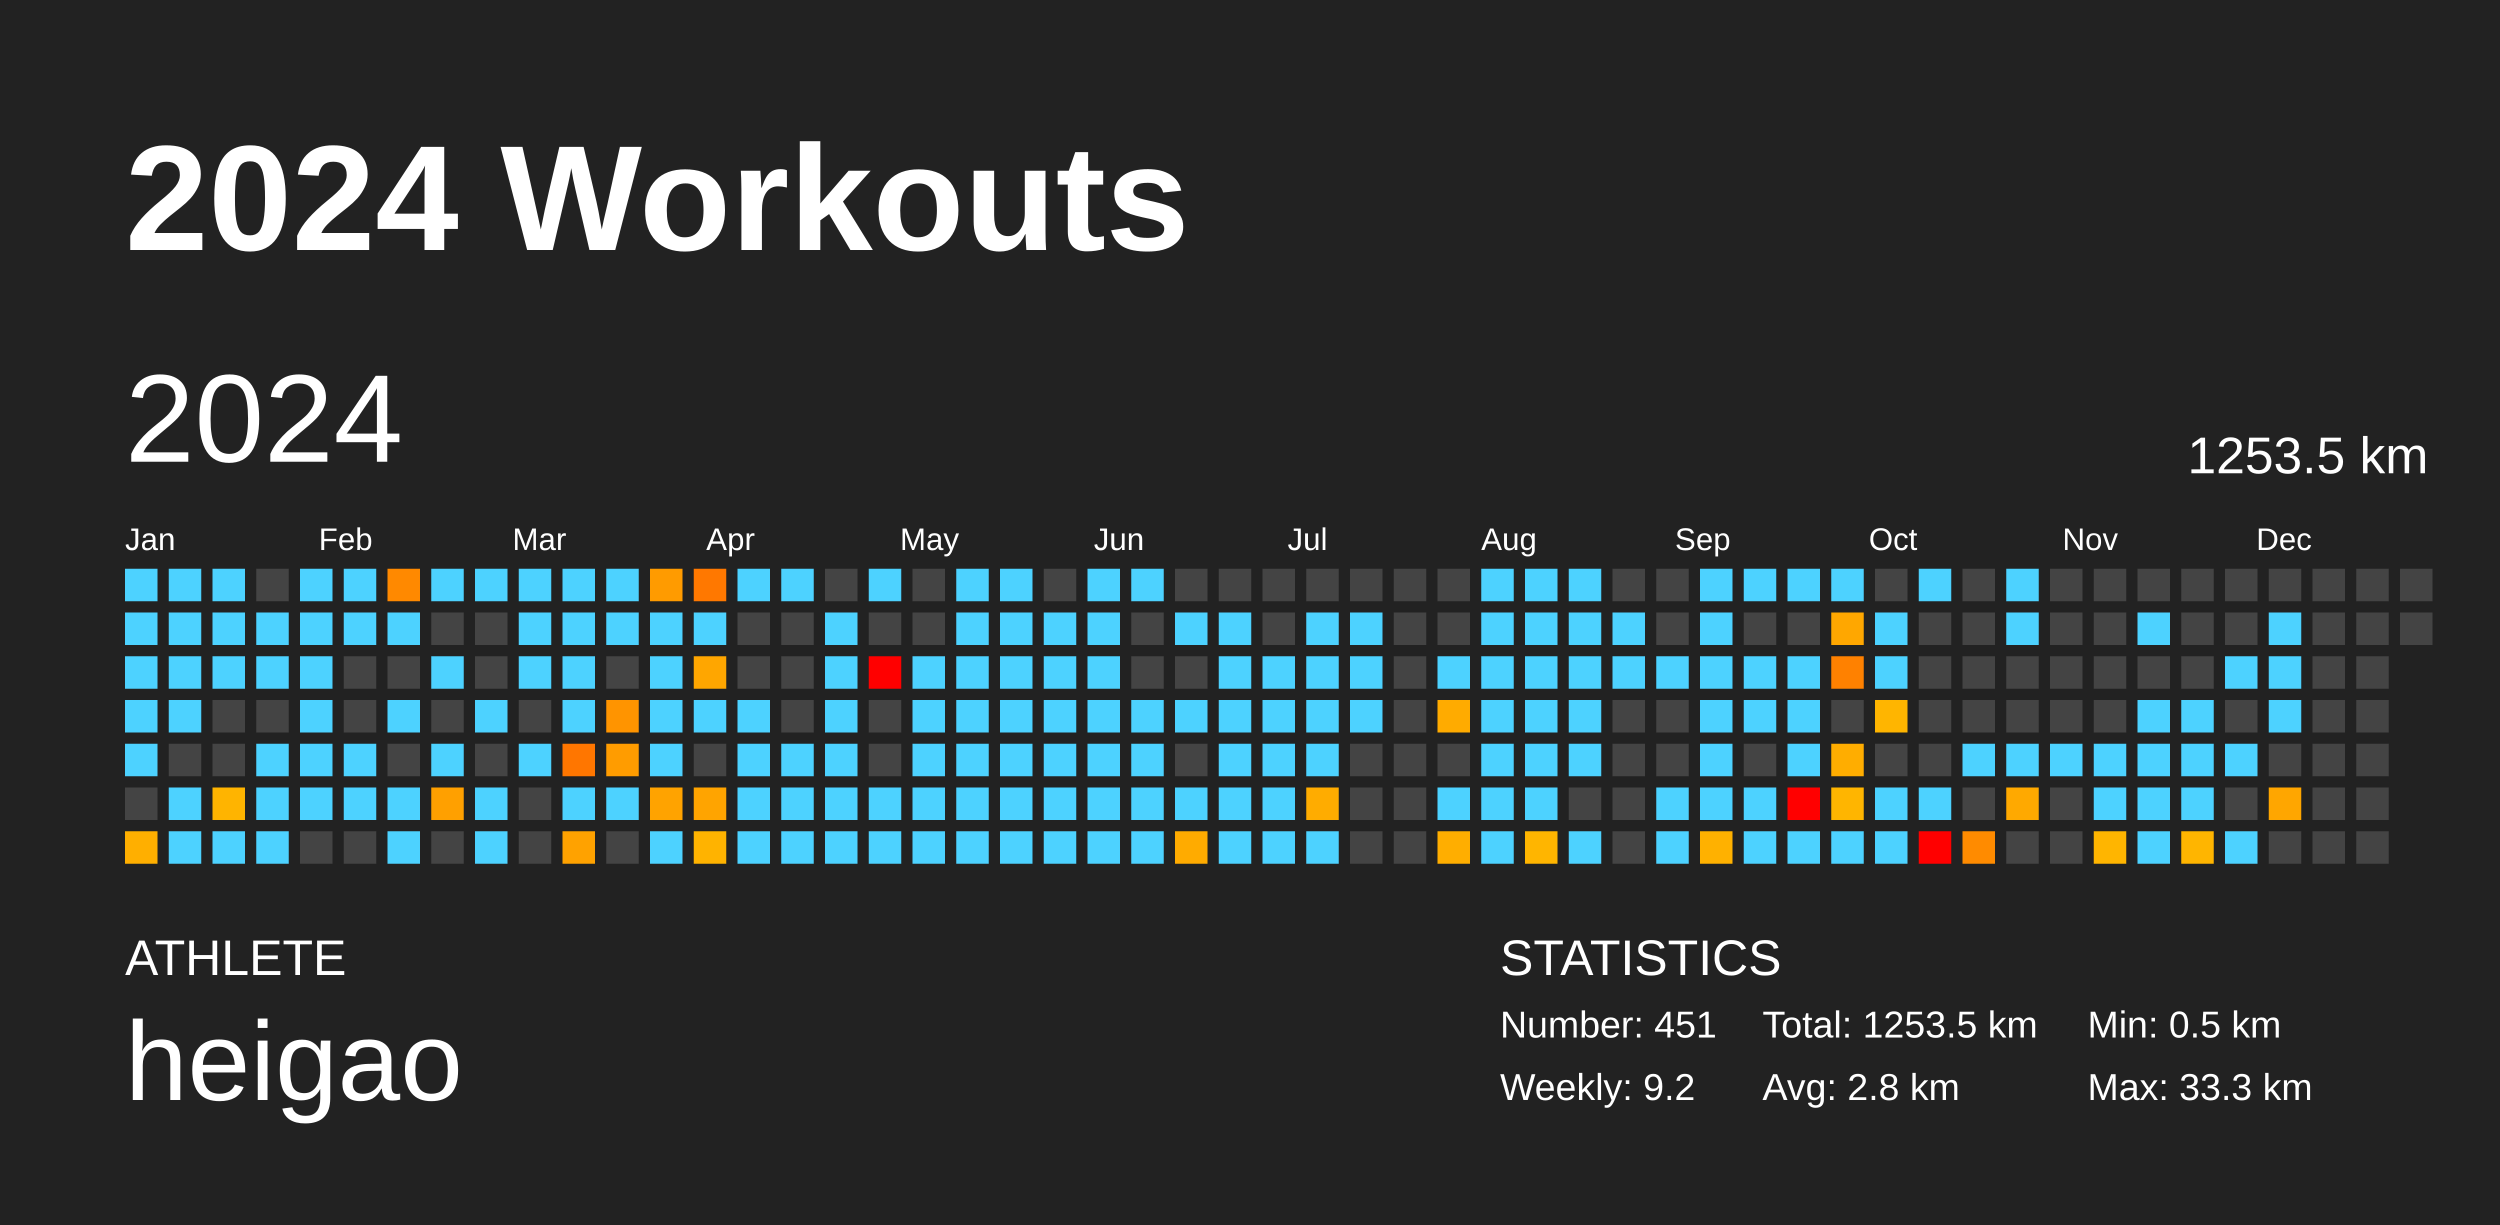
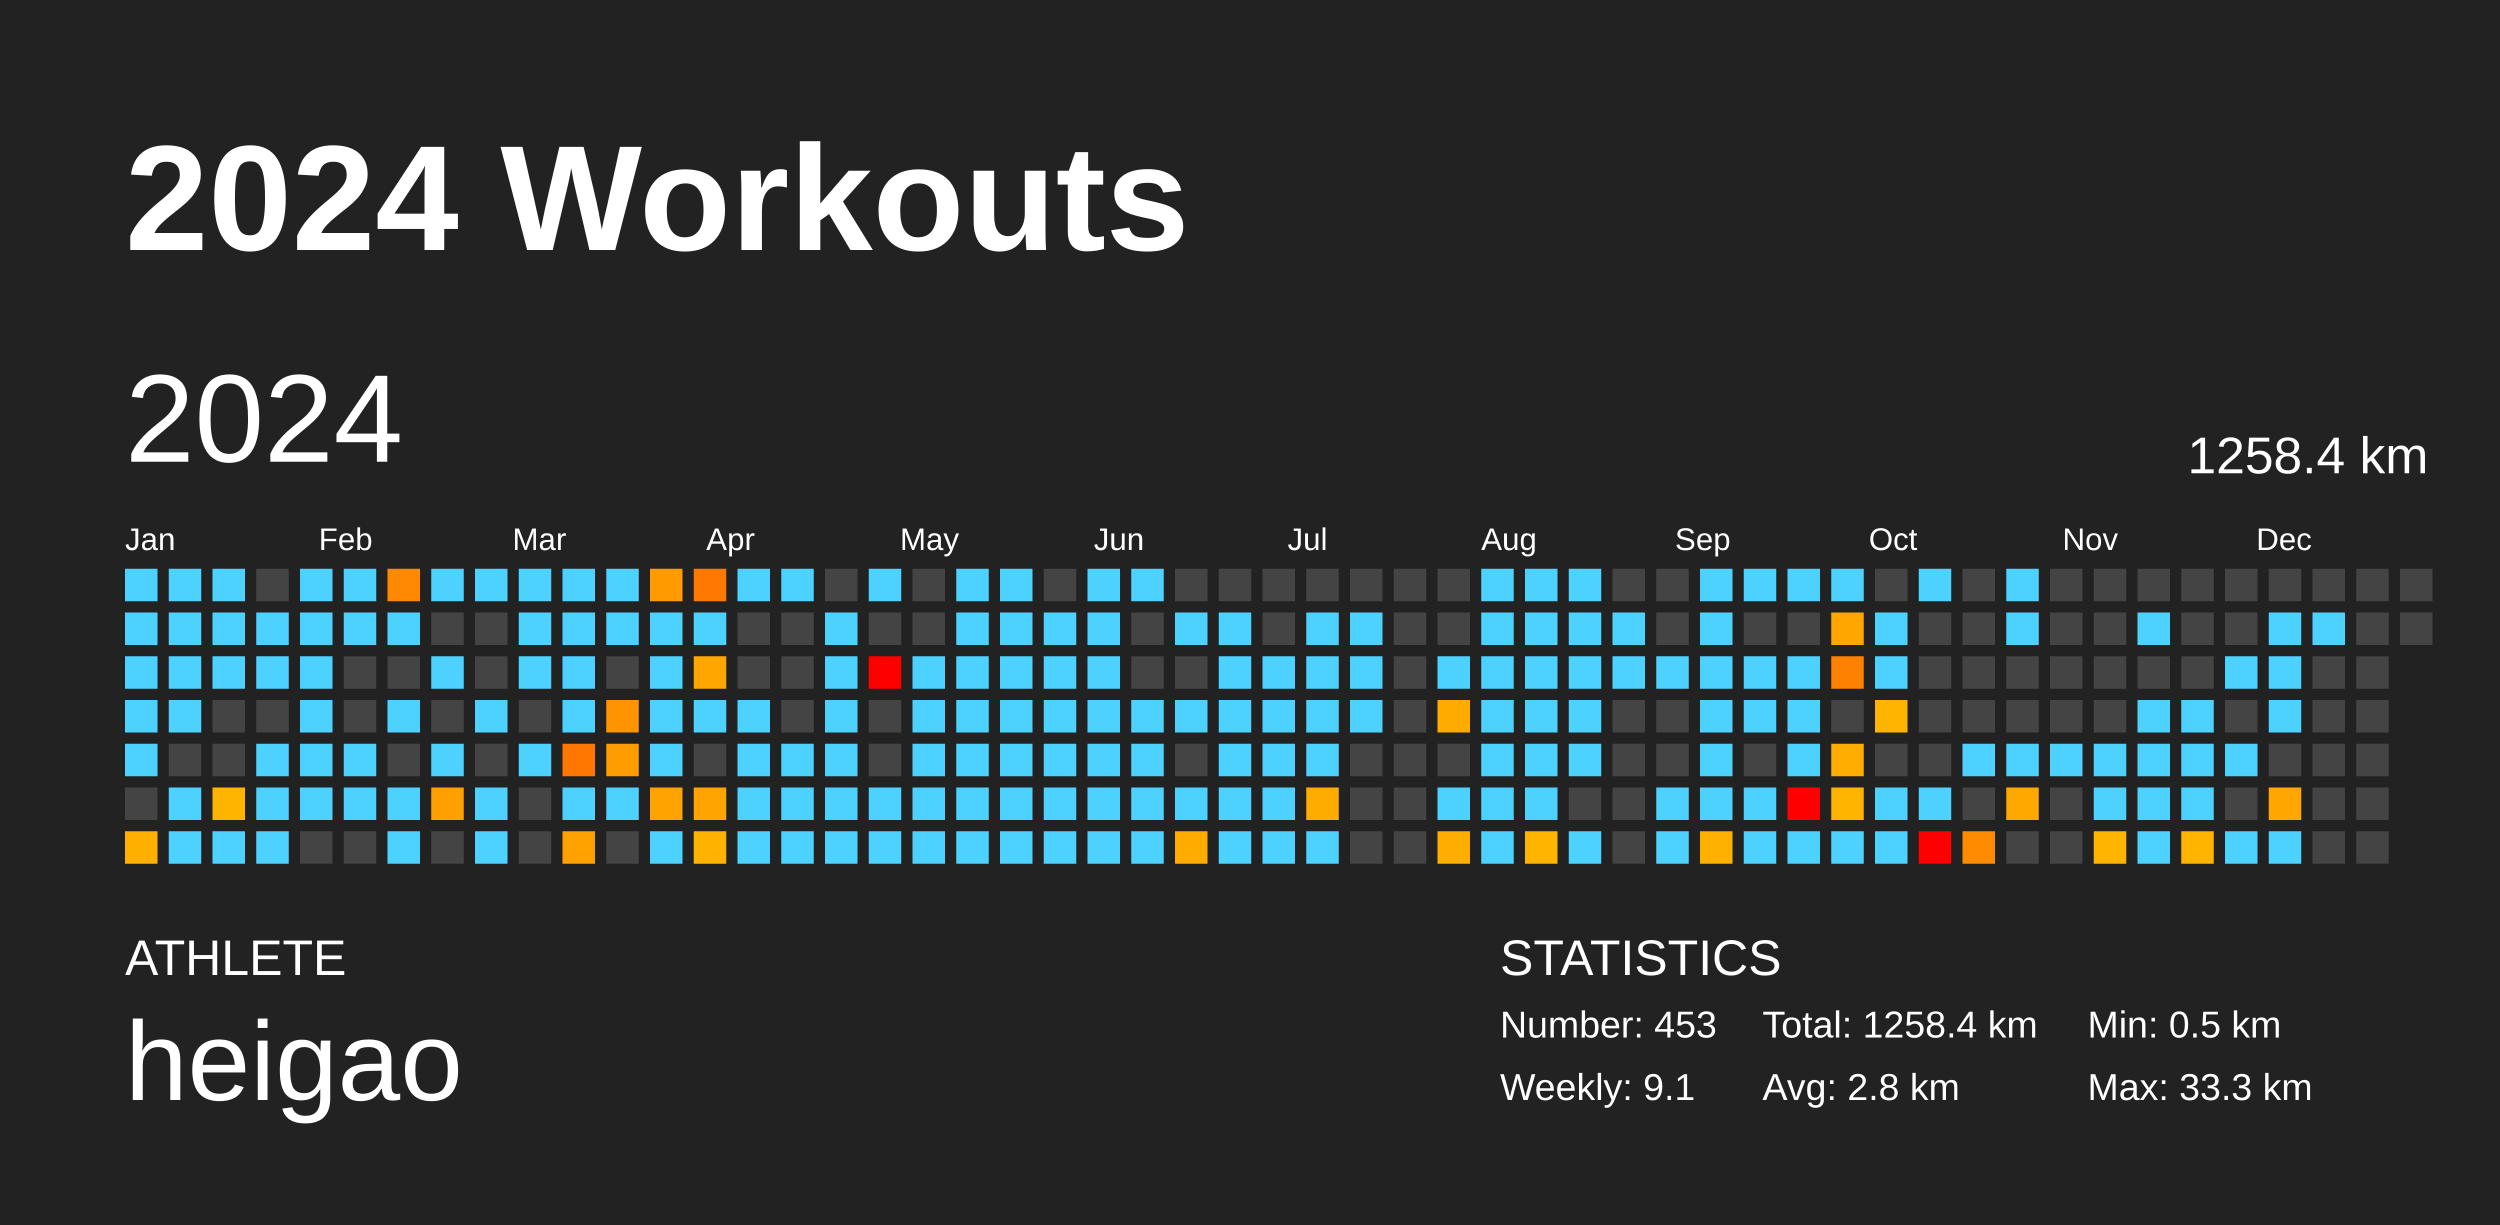
<svg xmlns="http://www.w3.org/2000/svg" baseProfile="full" height="98mm" version="1.1" viewBox="0,0,200,98" width="200mm">
  <defs />
  <rect fill="#222222" height="98" width="200" x="0" y="0" />
  <text fill="#FFFFFF" style="font-size:12px; font-family:Arial; font-weight:bold;" x="10" y="20">2024 Workouts</text>
  <text fill="#FFFFFF" style="font-size:4px; font-family:Arial" x="10" y="78">ATHLETE</text>
  <text fill="#FFFFFF" style="font-size:9px; font-family:Arial" x="10" y="88">heigao</text>
  <text fill="#FFFFFF" style="font-size:4px; font-family:Arial" x="120" y="78">STATISTICS</text>
-   <text fill="#FFFFFF" style="font-size:3px; font-family:Arial" x="120" y="83">Number: 451</text>
-   <text fill="#FFFFFF" style="font-size:3px; font-family:Arial" x="120" y="88">Weekly: 9.2</text>
-   <text fill="#FFFFFF" style="font-size:3px; font-family:Arial" x="141" y="83">Total: 1253.5 km</text>
+   <text fill="#FFFFFF" style="font-size:3px; font-family:Arial" x="120" y="83">Number: 453</text>
+   <text fill="#FFFFFF" style="font-size:3px; font-family:Arial" x="120" y="88">Weekly: 9.1</text>
+   <text fill="#FFFFFF" style="font-size:3px; font-family:Arial" x="141" y="83">Total: 1258.4 km</text>
  <text fill="#FFFFFF" style="font-size:3px; font-family:Arial" x="141" y="88">Avg: 2.8 km</text>
  <text fill="#FFFFFF" style="font-size:3px; font-family:Arial" x="167" y="83">Min: 0.5 km</text>
  <text fill="#FFFFFF" style="font-size:3px; font-family:Arial" x="167" y="88">Max: 33.3 km</text>
  <text dominant-baseline="hanging" fill="#FFFFFF" style="font-size:10.0px; font-family:Arial;" x="10" y="30">2024</text>
-   <text dominant-baseline="hanging" fill="#FFFFFF" style="font-size:4.125px; font-family:Arial;" x="175" y="35">1253.5 km</text>
+   <text dominant-baseline="hanging" fill="#FFFFFF" style="font-size:4.125px; font-family:Arial;" x="175" y="35">1258.4 km</text>
  <text fill="#FFFFFF" style="font-size:2.5px; font-family:Arial" x="10.0" y="44">Jan</text>
  <text fill="#FFFFFF" style="font-size:2.5px; font-family:Arial" x="25.5" y="44">Feb</text>
  <text fill="#FFFFFF" style="font-size:2.5px; font-family:Arial" x="41.0" y="44">Mar</text>
  <text fill="#FFFFFF" style="font-size:2.5px; font-family:Arial" x="56.5" y="44">Apr</text>
  <text fill="#FFFFFF" style="font-size:2.5px; font-family:Arial" x="72.0" y="44">May</text>
  <text fill="#FFFFFF" style="font-size:2.5px; font-family:Arial" x="87.5" y="44">Jun</text>
  <text fill="#FFFFFF" style="font-size:2.5px; font-family:Arial" x="103.0" y="44">Jul</text>
  <text fill="#FFFFFF" style="font-size:2.5px; font-family:Arial" x="118.5" y="44">Aug</text>
  <text fill="#FFFFFF" style="font-size:2.5px; font-family:Arial" x="134.0" y="44">Sep</text>
  <text fill="#FFFFFF" style="font-size:2.5px; font-family:Arial" x="149.5" y="44">Oct</text>
  <text fill="#FFFFFF" style="font-size:2.5px; font-family:Arial" x="165.0" y="44">Nov</text>
  <text fill="#FFFFFF" style="font-size:2.5px; font-family:Arial" x="180.5" y="44">Dec</text>
  <rect fill="#4dd2ff" height="2.6" width="2.6" x="10.0" y="45.5" />
  <rect fill="#4dd2ff" height="2.6" width="2.6" x="10.0" y="49.0" />
  <rect fill="#4dd2ff" height="2.6" width="2.6" x="10.0" y="52.5" />
  <rect fill="#4dd2ff" height="2.6" width="2.6" x="10.0" y="56.0" />
  <rect fill="#4dd2ff" height="2.6" width="2.6" x="10.0" y="59.5" />
  <rect fill="#444444" height="2.6" width="2.6" x="10.0" y="63.0" />
  <rect fill="#ffaf00" height="2.6" width="2.6" x="10.0" y="66.5" />
  <rect fill="#4dd2ff" height="2.6" width="2.6" x="13.5" y="45.5" />
  <rect fill="#4dd2ff" height="2.6" width="2.6" x="13.5" y="49.0" />
  <rect fill="#4dd2ff" height="2.6" width="2.6" x="13.5" y="52.5" />
  <rect fill="#4dd2ff" height="2.6" width="2.6" x="13.5" y="56.0" />
  <rect fill="#444444" height="2.6" width="2.6" x="13.5" y="59.5" />
  <rect fill="#4dd2ff" height="2.6" width="2.6" x="13.5" y="63.0" />
  <rect fill="#4dd2ff" height="2.6" width="2.6" x="13.5" y="66.5" />
  <rect fill="#4dd2ff" height="2.6" width="2.6" x="17.0" y="45.5" />
  <rect fill="#4dd2ff" height="2.6" width="2.6" x="17.0" y="49.0" />
  <rect fill="#4dd2ff" height="2.6" width="2.6" x="17.0" y="52.5" />
  <rect fill="#444444" height="2.6" width="2.6" x="17.0" y="56.0" />
  <rect fill="#444444" height="2.6" width="2.6" x="17.0" y="59.5" />
  <rect fill="#ffb400" height="2.6" width="2.6" x="17.0" y="63.0" />
  <rect fill="#4dd2ff" height="2.6" width="2.6" x="17.0" y="66.5" />
  <rect fill="#444444" height="2.6" width="2.6" x="20.5" y="45.5" />
  <rect fill="#4dd2ff" height="2.6" width="2.6" x="20.5" y="49.0" />
  <rect fill="#4dd2ff" height="2.6" width="2.6" x="20.5" y="52.5" />
  <rect fill="#444444" height="2.6" width="2.6" x="20.5" y="56.0" />
  <rect fill="#4dd2ff" height="2.6" width="2.6" x="20.5" y="59.5" />
  <rect fill="#4dd2ff" height="2.6" width="2.6" x="20.5" y="63.0" />
  <rect fill="#4dd2ff" height="2.6" width="2.6" x="20.5" y="66.5" />
  <rect fill="#4dd2ff" height="2.6" width="2.6" x="24.0" y="45.5" />
  <rect fill="#4dd2ff" height="2.6" width="2.6" x="24.0" y="49.0" />
  <rect fill="#4dd2ff" height="2.6" width="2.6" x="24.0" y="52.5" />
  <rect fill="#4dd2ff" height="2.6" width="2.6" x="24.0" y="56.0" />
  <rect fill="#4dd2ff" height="2.6" width="2.6" x="24.0" y="59.5" />
  <rect fill="#4dd2ff" height="2.6" width="2.6" x="24.0" y="63.0" />
  <rect fill="#444444" height="2.6" width="2.6" x="24.0" y="66.5" />
  <rect fill="#4dd2ff" height="2.6" width="2.6" x="27.5" y="45.5" />
  <rect fill="#4dd2ff" height="2.6" width="2.6" x="27.5" y="49.0" />
  <rect fill="#444444" height="2.6" width="2.6" x="27.5" y="52.5" />
  <rect fill="#444444" height="2.6" width="2.6" x="27.5" y="56.0" />
  <rect fill="#4dd2ff" height="2.6" width="2.6" x="27.5" y="59.5" />
  <rect fill="#4dd2ff" height="2.6" width="2.6" x="27.5" y="63.0" />
  <rect fill="#444444" height="2.6" width="2.6" x="27.5" y="66.5" />
  <rect fill="#ff8900" height="2.6" width="2.6" x="31.0" y="45.5" />
  <rect fill="#4dd2ff" height="2.6" width="2.6" x="31.0" y="49.0" />
  <rect fill="#444444" height="2.6" width="2.6" x="31.0" y="52.5" />
  <rect fill="#4dd2ff" height="2.6" width="2.6" x="31.0" y="56.0" />
  <rect fill="#444444" height="2.6" width="2.6" x="31.0" y="59.5" />
  <rect fill="#4dd2ff" height="2.6" width="2.6" x="31.0" y="63.0" />
  <rect fill="#4dd2ff" height="2.6" width="2.6" x="31.0" y="66.5" />
  <rect fill="#4dd2ff" height="2.6" width="2.6" x="34.5" y="45.5" />
  <rect fill="#444444" height="2.6" width="2.6" x="34.5" y="49.0" />
  <rect fill="#4dd2ff" height="2.6" width="2.6" x="34.5" y="52.5" />
  <rect fill="#444444" height="2.6" width="2.6" x="34.5" y="56.0" />
  <rect fill="#4dd2ff" height="2.6" width="2.6" x="34.5" y="59.5" />
  <rect fill="#ffa000" height="2.6" width="2.6" x="34.5" y="63.0" />
  <rect fill="#444444" height="2.6" width="2.6" x="34.5" y="66.5" />
  <rect fill="#4dd2ff" height="2.6" width="2.6" x="38.0" y="45.5" />
  <rect fill="#444444" height="2.6" width="2.6" x="38.0" y="49.0" />
  <rect fill="#444444" height="2.6" width="2.6" x="38.0" y="52.5" />
  <rect fill="#4dd2ff" height="2.6" width="2.6" x="38.0" y="56.0" />
  <rect fill="#444444" height="2.6" width="2.6" x="38.0" y="59.5" />
  <rect fill="#4dd2ff" height="2.6" width="2.6" x="38.0" y="63.0" />
  <rect fill="#4dd2ff" height="2.6" width="2.6" x="38.0" y="66.5" />
  <rect fill="#4dd2ff" height="2.6" width="2.6" x="41.5" y="45.5" />
  <rect fill="#4dd2ff" height="2.6" width="2.6" x="41.5" y="49.0" />
  <rect fill="#4dd2ff" height="2.6" width="2.6" x="41.5" y="52.5" />
  <rect fill="#444444" height="2.6" width="2.6" x="41.5" y="56.0" />
  <rect fill="#4dd2ff" height="2.6" width="2.6" x="41.5" y="59.5" />
  <rect fill="#444444" height="2.6" width="2.6" x="41.5" y="63.0" />
  <rect fill="#444444" height="2.6" width="2.6" x="41.5" y="66.5" />
  <rect fill="#4dd2ff" height="2.6" width="2.6" x="45.0" y="45.5" />
  <rect fill="#4dd2ff" height="2.6" width="2.6" x="45.0" y="49.0" />
  <rect fill="#4dd2ff" height="2.6" width="2.6" x="45.0" y="52.5" />
  <rect fill="#4dd2ff" height="2.6" width="2.6" x="45.0" y="56.0" />
  <rect fill="#ff7600" height="2.6" width="2.6" x="45.0" y="59.5" />
  <rect fill="#4dd2ff" height="2.6" width="2.6" x="45.0" y="63.0" />
  <rect fill="#ffa200" height="2.6" width="2.6" x="45.0" y="66.5" />
  <rect fill="#4dd2ff" height="2.6" width="2.6" x="48.5" y="45.5" />
  <rect fill="#4dd2ff" height="2.6" width="2.6" x="48.5" y="49.0" />
  <rect fill="#444444" height="2.6" width="2.6" x="48.5" y="52.5" />
  <rect fill="#ff9400" height="2.6" width="2.6" x="48.5" y="56.0" />
  <rect fill="#ff9c00" height="2.6" width="2.6" x="48.5" y="59.5" />
  <rect fill="#4dd2ff" height="2.6" width="2.6" x="48.5" y="63.0" />
  <rect fill="#444444" height="2.6" width="2.6" x="48.5" y="66.5" />
  <rect fill="#ff9b00" height="2.6" width="2.6" x="52.0" y="45.5" />
  <rect fill="#4dd2ff" height="2.6" width="2.6" x="52.0" y="49.0" />
  <rect fill="#4dd2ff" height="2.6" width="2.6" x="52.0" y="52.5" />
  <rect fill="#4dd2ff" height="2.6" width="2.6" x="52.0" y="56.0" />
  <rect fill="#4dd2ff" height="2.6" width="2.6" x="52.0" y="59.5" />
  <rect fill="#ffa300" height="2.6" width="2.6" x="52.0" y="63.0" />
  <rect fill="#4dd2ff" height="2.6" width="2.6" x="52.0" y="66.5" />
  <rect fill="#ff7800" height="2.6" width="2.6" x="55.5" y="45.5" />
  <rect fill="#4dd2ff" height="2.6" width="2.6" x="55.5" y="49.0" />
  <rect fill="#ffa600" height="2.6" width="2.6" x="55.5" y="52.5" />
  <rect fill="#4dd2ff" height="2.6" width="2.6" x="55.5" y="56.0" />
  <rect fill="#444444" height="2.6" width="2.6" x="55.5" y="59.5" />
  <rect fill="#ffa400" height="2.6" width="2.6" x="55.5" y="63.0" />
  <rect fill="#ffb300" height="2.6" width="2.6" x="55.5" y="66.5" />
  <rect fill="#4dd2ff" height="2.6" width="2.6" x="59.0" y="45.5" />
  <rect fill="#444444" height="2.6" width="2.6" x="59.0" y="49.0" />
  <rect fill="#444444" height="2.6" width="2.6" x="59.0" y="52.5" />
  <rect fill="#4dd2ff" height="2.6" width="2.6" x="59.0" y="56.0" />
  <rect fill="#4dd2ff" height="2.6" width="2.6" x="59.0" y="59.5" />
  <rect fill="#4dd2ff" height="2.6" width="2.6" x="59.0" y="63.0" />
  <rect fill="#4dd2ff" height="2.6" width="2.6" x="59.0" y="66.5" />
  <rect fill="#4dd2ff" height="2.6" width="2.6" x="62.5" y="45.5" />
  <rect fill="#444444" height="2.6" width="2.6" x="62.5" y="49.0" />
  <rect fill="#444444" height="2.6" width="2.6" x="62.5" y="52.5" />
  <rect fill="#444444" height="2.6" width="2.6" x="62.5" y="56.0" />
  <rect fill="#4dd2ff" height="2.6" width="2.6" x="62.5" y="59.5" />
  <rect fill="#4dd2ff" height="2.6" width="2.6" x="62.5" y="63.0" />
  <rect fill="#4dd2ff" height="2.6" width="2.6" x="62.5" y="66.5" />
  <rect fill="#444444" height="2.6" width="2.6" x="66.0" y="45.5" />
  <rect fill="#4dd2ff" height="2.6" width="2.6" x="66.0" y="49.0" />
  <rect fill="#4dd2ff" height="2.6" width="2.6" x="66.0" y="52.5" />
  <rect fill="#4dd2ff" height="2.6" width="2.6" x="66.0" y="56.0" />
  <rect fill="#4dd2ff" height="2.6" width="2.6" x="66.0" y="59.5" />
  <rect fill="#4dd2ff" height="2.6" width="2.6" x="66.0" y="63.0" />
  <rect fill="#4dd2ff" height="2.6" width="2.6" x="66.0" y="66.5" />
  <rect fill="#4dd2ff" height="2.6" width="2.6" x="69.5" y="45.5" />
  <rect fill="#444444" height="2.6" width="2.6" x="69.5" y="49.0" />
  <rect fill="red" height="2.6" width="2.6" x="69.5" y="52.5" />
  <rect fill="#444444" height="2.6" width="2.6" x="69.5" y="56.0" />
  <rect fill="#444444" height="2.6" width="2.6" x="69.5" y="59.5" />
  <rect fill="#4dd2ff" height="2.6" width="2.6" x="69.5" y="63.0" />
  <rect fill="#4dd2ff" height="2.6" width="2.6" x="69.5" y="66.5" />
  <rect fill="#444444" height="2.6" width="2.6" x="73.0" y="45.5" />
  <rect fill="#444444" height="2.6" width="2.6" x="73.0" y="49.0" />
  <rect fill="#4dd2ff" height="2.6" width="2.6" x="73.0" y="52.5" />
  <rect fill="#4dd2ff" height="2.6" width="2.6" x="73.0" y="56.0" />
  <rect fill="#4dd2ff" height="2.6" width="2.6" x="73.0" y="59.5" />
  <rect fill="#4dd2ff" height="2.6" width="2.6" x="73.0" y="63.0" />
  <rect fill="#4dd2ff" height="2.6" width="2.6" x="73.0" y="66.5" />
  <rect fill="#4dd2ff" height="2.6" width="2.6" x="76.5" y="45.5" />
  <rect fill="#4dd2ff" height="2.6" width="2.6" x="76.5" y="49.0" />
  <rect fill="#4dd2ff" height="2.6" width="2.6" x="76.5" y="52.5" />
  <rect fill="#4dd2ff" height="2.6" width="2.6" x="76.5" y="56.0" />
  <rect fill="#4dd2ff" height="2.6" width="2.6" x="76.5" y="59.5" />
  <rect fill="#4dd2ff" height="2.6" width="2.6" x="76.5" y="63.0" />
  <rect fill="#4dd2ff" height="2.6" width="2.6" x="76.5" y="66.5" />
  <rect fill="#4dd2ff" height="2.6" width="2.6" x="80.0" y="45.5" />
  <rect fill="#4dd2ff" height="2.6" width="2.6" x="80.0" y="49.0" />
  <rect fill="#4dd2ff" height="2.6" width="2.6" x="80.0" y="52.5" />
  <rect fill="#4dd2ff" height="2.6" width="2.6" x="80.0" y="56.0" />
  <rect fill="#4dd2ff" height="2.6" width="2.6" x="80.0" y="59.5" />
  <rect fill="#4dd2ff" height="2.6" width="2.6" x="80.0" y="63.0" />
  <rect fill="#4dd2ff" height="2.6" width="2.6" x="80.0" y="66.5" />
  <rect fill="#444444" height="2.6" width="2.6" x="83.5" y="45.5" />
  <rect fill="#4dd2ff" height="2.6" width="2.6" x="83.5" y="49.0" />
  <rect fill="#4dd2ff" height="2.6" width="2.6" x="83.5" y="52.5" />
  <rect fill="#4dd2ff" height="2.6" width="2.6" x="83.5" y="56.0" />
  <rect fill="#4dd2ff" height="2.6" width="2.6" x="83.5" y="59.5" />
  <rect fill="#4dd2ff" height="2.6" width="2.6" x="83.5" y="63.0" />
  <rect fill="#4dd2ff" height="2.6" width="2.6" x="83.5" y="66.5" />
  <rect fill="#4dd2ff" height="2.6" width="2.6" x="87.0" y="45.5" />
  <rect fill="#4dd2ff" height="2.6" width="2.6" x="87.0" y="49.0" />
  <rect fill="#4dd2ff" height="2.6" width="2.6" x="87.0" y="52.5" />
  <rect fill="#4dd2ff" height="2.6" width="2.6" x="87.0" y="56.0" />
  <rect fill="#4dd2ff" height="2.6" width="2.6" x="87.0" y="59.5" />
  <rect fill="#4dd2ff" height="2.6" width="2.6" x="87.0" y="63.0" />
  <rect fill="#4dd2ff" height="2.6" width="2.6" x="87.0" y="66.5" />
  <rect fill="#4dd2ff" height="2.6" width="2.6" x="90.5" y="45.5" />
  <rect fill="#444444" height="2.6" width="2.6" x="90.5" y="49.0" />
  <rect fill="#444444" height="2.6" width="2.6" x="90.5" y="52.5" />
  <rect fill="#4dd2ff" height="2.6" width="2.6" x="90.5" y="56.0" />
  <rect fill="#4dd2ff" height="2.6" width="2.6" x="90.5" y="59.5" />
  <rect fill="#4dd2ff" height="2.6" width="2.6" x="90.5" y="63.0" />
  <rect fill="#4dd2ff" height="2.6" width="2.6" x="90.5" y="66.5" />
  <rect fill="#444444" height="2.6" width="2.6" x="94.0" y="45.5" />
  <rect fill="#4dd2ff" height="2.6" width="2.6" x="94.0" y="49.0" />
  <rect fill="#444444" height="2.6" width="2.6" x="94.0" y="52.5" />
  <rect fill="#4dd2ff" height="2.6" width="2.6" x="94.0" y="56.0" />
  <rect fill="#444444" height="2.6" width="2.6" x="94.0" y="59.5" />
  <rect fill="#4dd2ff" height="2.6" width="2.6" x="94.0" y="63.0" />
  <rect fill="#ffab00" height="2.6" width="2.6" x="94.0" y="66.5" />
  <rect fill="#444444" height="2.6" width="2.6" x="97.5" y="45.5" />
  <rect fill="#4dd2ff" height="2.6" width="2.6" x="97.5" y="49.0" />
  <rect fill="#4dd2ff" height="2.6" width="2.6" x="97.5" y="52.5" />
  <rect fill="#4dd2ff" height="2.6" width="2.6" x="97.5" y="56.0" />
  <rect fill="#4dd2ff" height="2.6" width="2.6" x="97.5" y="59.5" />
  <rect fill="#4dd2ff" height="2.6" width="2.6" x="97.5" y="63.0" />
  <rect fill="#4dd2ff" height="2.6" width="2.6" x="97.5" y="66.5" />
  <rect fill="#444444" height="2.6" width="2.6" x="101.0" y="45.5" />
  <rect fill="#444444" height="2.6" width="2.6" x="101.0" y="49.0" />
  <rect fill="#4dd2ff" height="2.6" width="2.6" x="101.0" y="52.5" />
  <rect fill="#4dd2ff" height="2.6" width="2.6" x="101.0" y="56.0" />
  <rect fill="#4dd2ff" height="2.6" width="2.6" x="101.0" y="59.5" />
  <rect fill="#4dd2ff" height="2.6" width="2.6" x="101.0" y="63.0" />
  <rect fill="#4dd2ff" height="2.6" width="2.6" x="101.0" y="66.5" />
  <rect fill="#444444" height="2.6" width="2.6" x="104.5" y="45.5" />
  <rect fill="#4dd2ff" height="2.6" width="2.6" x="104.5" y="49.0" />
  <rect fill="#4dd2ff" height="2.6" width="2.6" x="104.5" y="52.5" />
  <rect fill="#4dd2ff" height="2.6" width="2.6" x="104.5" y="56.0" />
  <rect fill="#4dd2ff" height="2.6" width="2.6" x="104.5" y="59.5" />
  <rect fill="#ffac00" height="2.6" width="2.6" x="104.5" y="63.0" />
  <rect fill="#4dd2ff" height="2.6" width="2.6" x="104.5" y="66.5" />
  <rect fill="#444444" height="2.6" width="2.6" x="108.0" y="45.5" />
  <rect fill="#4dd2ff" height="2.6" width="2.6" x="108.0" y="49.0" />
  <rect fill="#4dd2ff" height="2.6" width="2.6" x="108.0" y="52.5" />
  <rect fill="#4dd2ff" height="2.6" width="2.6" x="108.0" y="56.0" />
  <rect fill="#444444" height="2.6" width="2.6" x="108.0" y="59.5" />
  <rect fill="#444444" height="2.6" width="2.6" x="108.0" y="63.0" />
  <rect fill="#444444" height="2.6" width="2.6" x="108.0" y="66.5" />
  <rect fill="#444444" height="2.6" width="2.6" x="111.5" y="45.5" />
  <rect fill="#444444" height="2.6" width="2.6" x="111.5" y="49.0" />
  <rect fill="#444444" height="2.6" width="2.6" x="111.5" y="52.5" />
  <rect fill="#444444" height="2.6" width="2.6" x="111.5" y="56.0" />
  <rect fill="#444444" height="2.6" width="2.6" x="111.5" y="59.5" />
  <rect fill="#444444" height="2.6" width="2.6" x="111.5" y="63.0" />
  <rect fill="#444444" height="2.6" width="2.6" x="111.5" y="66.5" />
  <rect fill="#444444" height="2.6" width="2.6" x="115.0" y="45.5" />
  <rect fill="#444444" height="2.6" width="2.6" x="115.0" y="49.0" />
  <rect fill="#4dd2ff" height="2.6" width="2.6" x="115.0" y="52.5" />
  <rect fill="#ffab00" height="2.6" width="2.6" x="115.0" y="56.0" />
  <rect fill="#444444" height="2.6" width="2.6" x="115.0" y="59.5" />
  <rect fill="#4dd2ff" height="2.6" width="2.6" x="115.0" y="63.0" />
  <rect fill="#ffae00" height="2.6" width="2.6" x="115.0" y="66.5" />
  <rect fill="#4dd2ff" height="2.6" width="2.6" x="118.5" y="45.5" />
  <rect fill="#4dd2ff" height="2.6" width="2.6" x="118.5" y="49.0" />
  <rect fill="#4dd2ff" height="2.6" width="2.6" x="118.5" y="52.5" />
  <rect fill="#4dd2ff" height="2.6" width="2.6" x="118.5" y="56.0" />
  <rect fill="#4dd2ff" height="2.6" width="2.6" x="118.5" y="59.5" />
  <rect fill="#4dd2ff" height="2.6" width="2.6" x="118.5" y="63.0" />
  <rect fill="#4dd2ff" height="2.6" width="2.6" x="118.5" y="66.5" />
  <rect fill="#4dd2ff" height="2.6" width="2.6" x="122.0" y="45.5" />
  <rect fill="#4dd2ff" height="2.6" width="2.6" x="122.0" y="49.0" />
  <rect fill="#4dd2ff" height="2.6" width="2.6" x="122.0" y="52.5" />
  <rect fill="#4dd2ff" height="2.6" width="2.6" x="122.0" y="56.0" />
  <rect fill="#4dd2ff" height="2.6" width="2.6" x="122.0" y="59.5" />
  <rect fill="#4dd2ff" height="2.6" width="2.6" x="122.0" y="63.0" />
  <rect fill="#ffb500" height="2.6" width="2.6" x="122.0" y="66.5" />
  <rect fill="#4dd2ff" height="2.6" width="2.6" x="125.5" y="45.5" />
  <rect fill="#4dd2ff" height="2.6" width="2.6" x="125.5" y="49.0" />
  <rect fill="#4dd2ff" height="2.6" width="2.6" x="125.5" y="52.5" />
  <rect fill="#4dd2ff" height="2.6" width="2.6" x="125.5" y="56.0" />
  <rect fill="#4dd2ff" height="2.6" width="2.6" x="125.5" y="59.5" />
  <rect fill="#444444" height="2.6" width="2.6" x="125.5" y="63.0" />
  <rect fill="#4dd2ff" height="2.6" width="2.6" x="125.5" y="66.5" />
  <rect fill="#444444" height="2.6" width="2.6" x="129.0" y="45.5" />
  <rect fill="#4dd2ff" height="2.6" width="2.6" x="129.0" y="49.0" />
  <rect fill="#4dd2ff" height="2.6" width="2.6" x="129.0" y="52.5" />
  <rect fill="#444444" height="2.6" width="2.6" x="129.0" y="56.0" />
  <rect fill="#444444" height="2.6" width="2.6" x="129.0" y="59.5" />
  <rect fill="#444444" height="2.6" width="2.6" x="129.0" y="63.0" />
  <rect fill="#444444" height="2.6" width="2.6" x="129.0" y="66.5" />
  <rect fill="#444444" height="2.6" width="2.6" x="132.5" y="45.5" />
  <rect fill="#444444" height="2.6" width="2.6" x="132.5" y="49.0" />
  <rect fill="#4dd2ff" height="2.6" width="2.6" x="132.5" y="52.5" />
  <rect fill="#444444" height="2.6" width="2.6" x="132.5" y="56.0" />
  <rect fill="#444444" height="2.6" width="2.6" x="132.5" y="59.5" />
  <rect fill="#4dd2ff" height="2.6" width="2.6" x="132.5" y="63.0" />
  <rect fill="#4dd2ff" height="2.6" width="2.6" x="132.5" y="66.5" />
  <rect fill="#4dd2ff" height="2.6" width="2.6" x="136.0" y="45.5" />
  <rect fill="#4dd2ff" height="2.6" width="2.6" x="136.0" y="49.0" />
  <rect fill="#4dd2ff" height="2.6" width="2.6" x="136.0" y="52.5" />
  <rect fill="#4dd2ff" height="2.6" width="2.6" x="136.0" y="56.0" />
  <rect fill="#4dd2ff" height="2.6" width="2.6" x="136.0" y="59.5" />
  <rect fill="#4dd2ff" height="2.6" width="2.6" x="136.0" y="63.0" />
  <rect fill="#ffb100" height="2.6" width="2.6" x="136.0" y="66.5" />
  <rect fill="#4dd2ff" height="2.6" width="2.6" x="139.5" y="45.5" />
  <rect fill="#444444" height="2.6" width="2.6" x="139.5" y="49.0" />
  <rect fill="#4dd2ff" height="2.6" width="2.6" x="139.5" y="52.5" />
  <rect fill="#4dd2ff" height="2.6" width="2.6" x="139.5" y="56.0" />
  <rect fill="#444444" height="2.6" width="2.6" x="139.5" y="59.5" />
  <rect fill="#4dd2ff" height="2.6" width="2.6" x="139.5" y="63.0" />
  <rect fill="#4dd2ff" height="2.6" width="2.6" x="139.5" y="66.5" />
  <rect fill="#4dd2ff" height="2.6" width="2.6" x="143.0" y="45.5" />
  <rect fill="#444444" height="2.6" width="2.6" x="143.0" y="49.0" />
  <rect fill="#4dd2ff" height="2.6" width="2.6" x="143.0" y="52.5" />
  <rect fill="#4dd2ff" height="2.6" width="2.6" x="143.0" y="56.0" />
  <rect fill="#4dd2ff" height="2.6" width="2.6" x="143.0" y="59.5" />
  <rect fill="red" height="2.6" width="2.6" x="143.0" y="63.0" />
  <rect fill="#4dd2ff" height="2.6" width="2.6" x="143.0" y="66.5" />
  <rect fill="#4dd2ff" height="2.6" width="2.6" x="146.5" y="45.5" />
  <rect fill="#ffa700" height="2.6" width="2.6" x="146.5" y="49.0" />
  <rect fill="#ff8100" height="2.6" width="2.6" x="146.5" y="52.5" />
  <rect fill="#444444" height="2.6" width="2.6" x="146.5" y="56.0" />
  <rect fill="#ffad00" height="2.6" width="2.6" x="146.5" y="59.5" />
  <rect fill="#ffb500" height="2.6" width="2.6" x="146.5" y="63.0" />
  <rect fill="#4dd2ff" height="2.6" width="2.6" x="146.5" y="66.5" />
  <rect fill="#444444" height="2.6" width="2.6" x="150.0" y="45.5" />
  <rect fill="#4dd2ff" height="2.6" width="2.6" x="150.0" y="49.0" />
  <rect fill="#4dd2ff" height="2.6" width="2.6" x="150.0" y="52.5" />
  <rect fill="#ffb500" height="2.6" width="2.6" x="150.0" y="56.0" />
  <rect fill="#444444" height="2.6" width="2.6" x="150.0" y="59.5" />
  <rect fill="#4dd2ff" height="2.6" width="2.6" x="150.0" y="63.0" />
  <rect fill="#4dd2ff" height="2.6" width="2.6" x="150.0" y="66.5" />
  <rect fill="#4dd2ff" height="2.6" width="2.6" x="153.5" y="45.5" />
  <rect fill="#444444" height="2.6" width="2.6" x="153.5" y="49.0" />
  <rect fill="#444444" height="2.6" width="2.6" x="153.5" y="52.5" />
  <rect fill="#444444" height="2.6" width="2.6" x="153.5" y="56.0" />
  <rect fill="#444444" height="2.6" width="2.6" x="153.5" y="59.5" />
  <rect fill="#4dd2ff" height="2.6" width="2.6" x="153.5" y="63.0" />
  <rect fill="red" height="2.6" width="2.6" x="153.5" y="66.5" />
  <rect fill="#444444" height="2.6" width="2.6" x="157.0" y="45.5" />
  <rect fill="#444444" height="2.6" width="2.6" x="157.0" y="49.0" />
  <rect fill="#444444" height="2.6" width="2.6" x="157.0" y="52.5" />
  <rect fill="#444444" height="2.6" width="2.6" x="157.0" y="56.0" />
  <rect fill="#4dd2ff" height="2.6" width="2.6" x="157.0" y="59.5" />
  <rect fill="#444444" height="2.6" width="2.6" x="157.0" y="63.0" />
  <rect fill="#ff8b00" height="2.6" width="2.6" x="157.0" y="66.5" />
  <rect fill="#4dd2ff" height="2.6" width="2.6" x="160.5" y="45.5" />
  <rect fill="#4dd2ff" height="2.6" width="2.6" x="160.5" y="49.0" />
  <rect fill="#444444" height="2.6" width="2.6" x="160.5" y="52.5" />
  <rect fill="#444444" height="2.6" width="2.6" x="160.5" y="56.0" />
  <rect fill="#4dd2ff" height="2.6" width="2.6" x="160.5" y="59.5" />
  <rect fill="#ffa900" height="2.6" width="2.6" x="160.5" y="63.0" />
  <rect fill="#444444" height="2.6" width="2.6" x="160.5" y="66.5" />
  <rect fill="#444444" height="2.6" width="2.6" x="164.0" y="45.5" />
  <rect fill="#444444" height="2.6" width="2.6" x="164.0" y="49.0" />
  <rect fill="#444444" height="2.6" width="2.6" x="164.0" y="52.5" />
  <rect fill="#444444" height="2.6" width="2.6" x="164.0" y="56.0" />
  <rect fill="#4dd2ff" height="2.6" width="2.6" x="164.0" y="59.5" />
  <rect fill="#444444" height="2.6" width="2.6" x="164.0" y="63.0" />
  <rect fill="#444444" height="2.6" width="2.6" x="164.0" y="66.5" />
  <rect fill="#444444" height="2.6" width="2.6" x="167.5" y="45.5" />
  <rect fill="#444444" height="2.6" width="2.6" x="167.5" y="49.0" />
  <rect fill="#444444" height="2.6" width="2.6" x="167.5" y="52.5" />
  <rect fill="#444444" height="2.6" width="2.6" x="167.5" y="56.0" />
  <rect fill="#4dd2ff" height="2.6" width="2.6" x="167.5" y="59.5" />
  <rect fill="#4dd2ff" height="2.6" width="2.6" x="167.5" y="63.0" />
  <rect fill="#ffb500" height="2.6" width="2.6" x="167.5" y="66.5" />
  <rect fill="#444444" height="2.6" width="2.6" x="171.0" y="45.5" />
  <rect fill="#4dd2ff" height="2.6" width="2.6" x="171.0" y="49.0" />
  <rect fill="#444444" height="2.6" width="2.6" x="171.0" y="52.5" />
  <rect fill="#4dd2ff" height="2.6" width="2.6" x="171.0" y="56.0" />
  <rect fill="#4dd2ff" height="2.6" width="2.6" x="171.0" y="59.5" />
  <rect fill="#4dd2ff" height="2.6" width="2.6" x="171.0" y="63.0" />
  <rect fill="#4dd2ff" height="2.6" width="2.6" x="171.0" y="66.5" />
  <rect fill="#444444" height="2.6" width="2.6" x="174.5" y="45.5" />
  <rect fill="#444444" height="2.6" width="2.6" x="174.5" y="49.0" />
  <rect fill="#444444" height="2.6" width="2.6" x="174.5" y="52.5" />
  <rect fill="#4dd2ff" height="2.6" width="2.6" x="174.5" y="56.0" />
  <rect fill="#4dd2ff" height="2.6" width="2.6" x="174.5" y="59.5" />
  <rect fill="#4dd2ff" height="2.6" width="2.6" x="174.5" y="63.0" />
  <rect fill="#ffb500" height="2.6" width="2.6" x="174.5" y="66.5" />
  <rect fill="#444444" height="2.6" width="2.6" x="178.0" y="45.5" />
  <rect fill="#444444" height="2.6" width="2.6" x="178.0" y="49.0" />
  <rect fill="#4dd2ff" height="2.6" width="2.6" x="178.0" y="52.5" />
  <rect fill="#444444" height="2.6" width="2.6" x="178.0" y="56.0" />
  <rect fill="#4dd2ff" height="2.6" width="2.6" x="178.0" y="59.5" />
  <rect fill="#444444" height="2.6" width="2.6" x="178.0" y="63.0" />
  <rect fill="#4dd2ff" height="2.6" width="2.6" x="178.0" y="66.5" />
  <rect fill="#444444" height="2.6" width="2.6" x="181.5" y="45.5" />
  <rect fill="#4dd2ff" height="2.6" width="2.6" x="181.5" y="49.0" />
  <rect fill="#4dd2ff" height="2.6" width="2.6" x="181.5" y="52.5" />
  <rect fill="#4dd2ff" height="2.6" width="2.6" x="181.5" y="56.0" />
  <rect fill="#444444" height="2.6" width="2.6" x="181.5" y="59.5" />
  <rect fill="#ffa600" height="2.6" width="2.6" x="181.5" y="63.0" />
-   <rect fill="#444444" height="2.6" width="2.6" x="181.5" y="66.5" />
+   <rect fill="#4dd2ff" height="2.6" width="2.6" x="181.5" y="66.5" />
  <rect fill="#444444" height="2.6" width="2.6" x="185.0" y="45.5" />
-   <rect fill="#444444" height="2.6" width="2.6" x="185.0" y="49.0" />
+   <rect fill="#4dd2ff" height="2.6" width="2.6" x="185.0" y="49.0" />
  <rect fill="#444444" height="2.6" width="2.6" x="185.0" y="52.5" />
  <rect fill="#444444" height="2.6" width="2.6" x="185.0" y="56.0" />
  <rect fill="#444444" height="2.6" width="2.6" x="185.0" y="59.5" />
  <rect fill="#444444" height="2.6" width="2.6" x="185.0" y="63.0" />
  <rect fill="#444444" height="2.6" width="2.6" x="185.0" y="66.5" />
  <rect fill="#444444" height="2.6" width="2.6" x="188.5" y="45.5" />
  <rect fill="#444444" height="2.6" width="2.6" x="188.5" y="49.0" />
  <rect fill="#444444" height="2.6" width="2.6" x="188.5" y="52.5" />
  <rect fill="#444444" height="2.6" width="2.6" x="188.5" y="56.0" />
  <rect fill="#444444" height="2.6" width="2.6" x="188.5" y="59.5" />
  <rect fill="#444444" height="2.6" width="2.6" x="188.5" y="63.0" />
  <rect fill="#444444" height="2.6" width="2.6" x="188.5" y="66.5" />
  <rect fill="#444444" height="2.6" width="2.6" x="192.0" y="45.5" />
  <rect fill="#444444" height="2.6" width="2.6" x="192.0" y="49.0" />
</svg>
